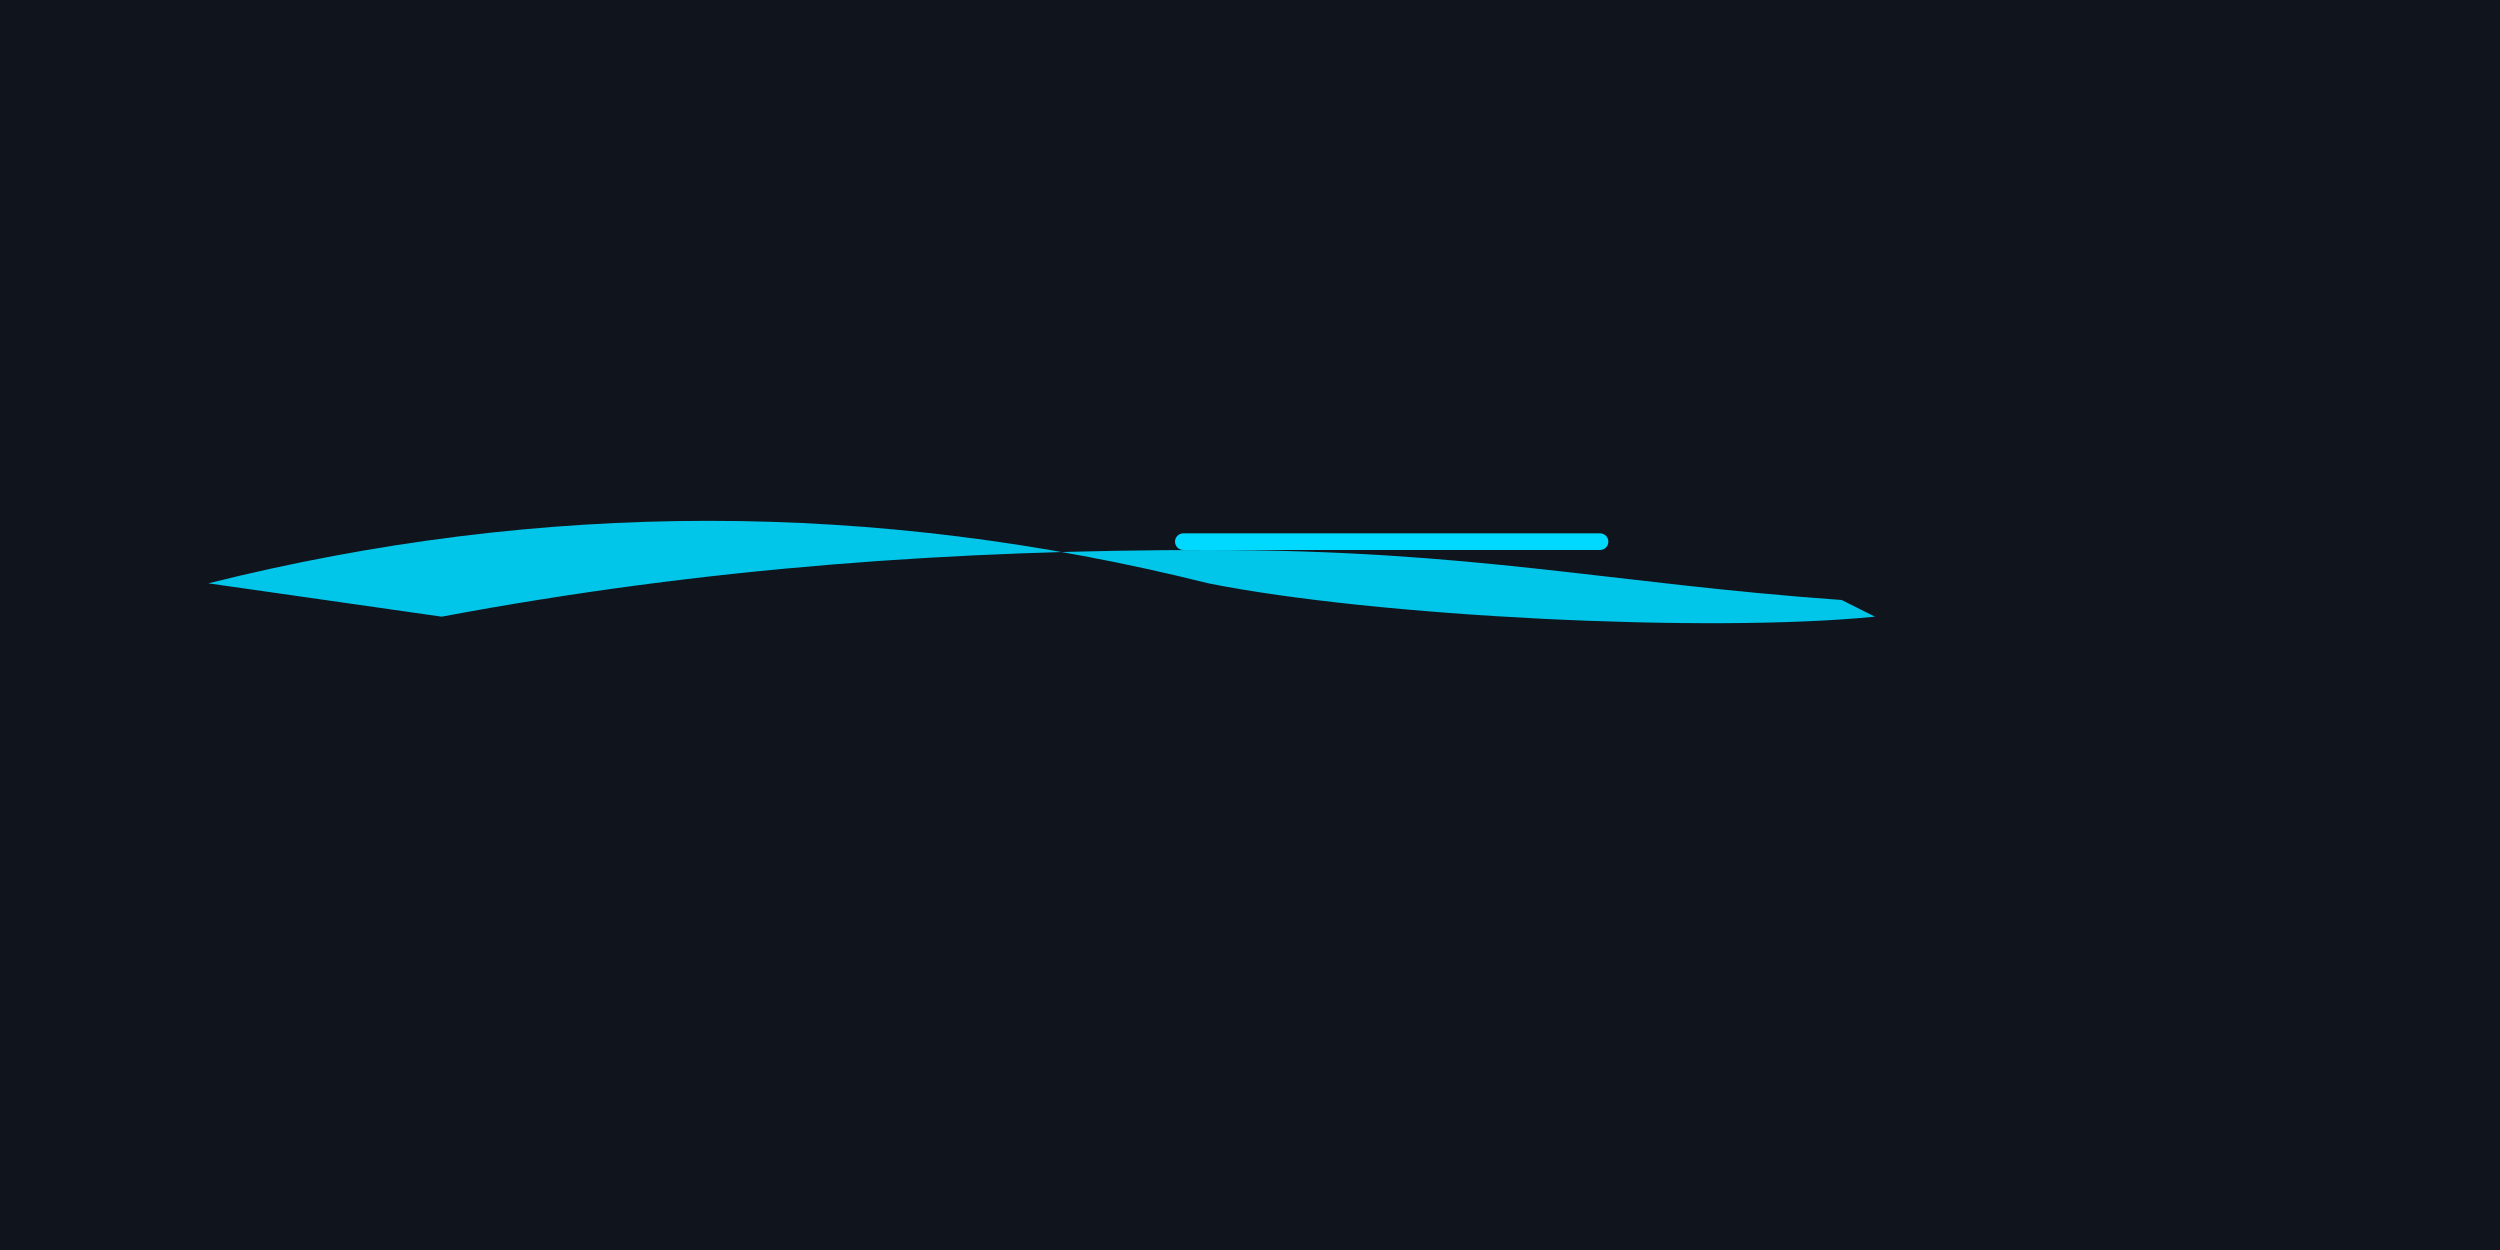
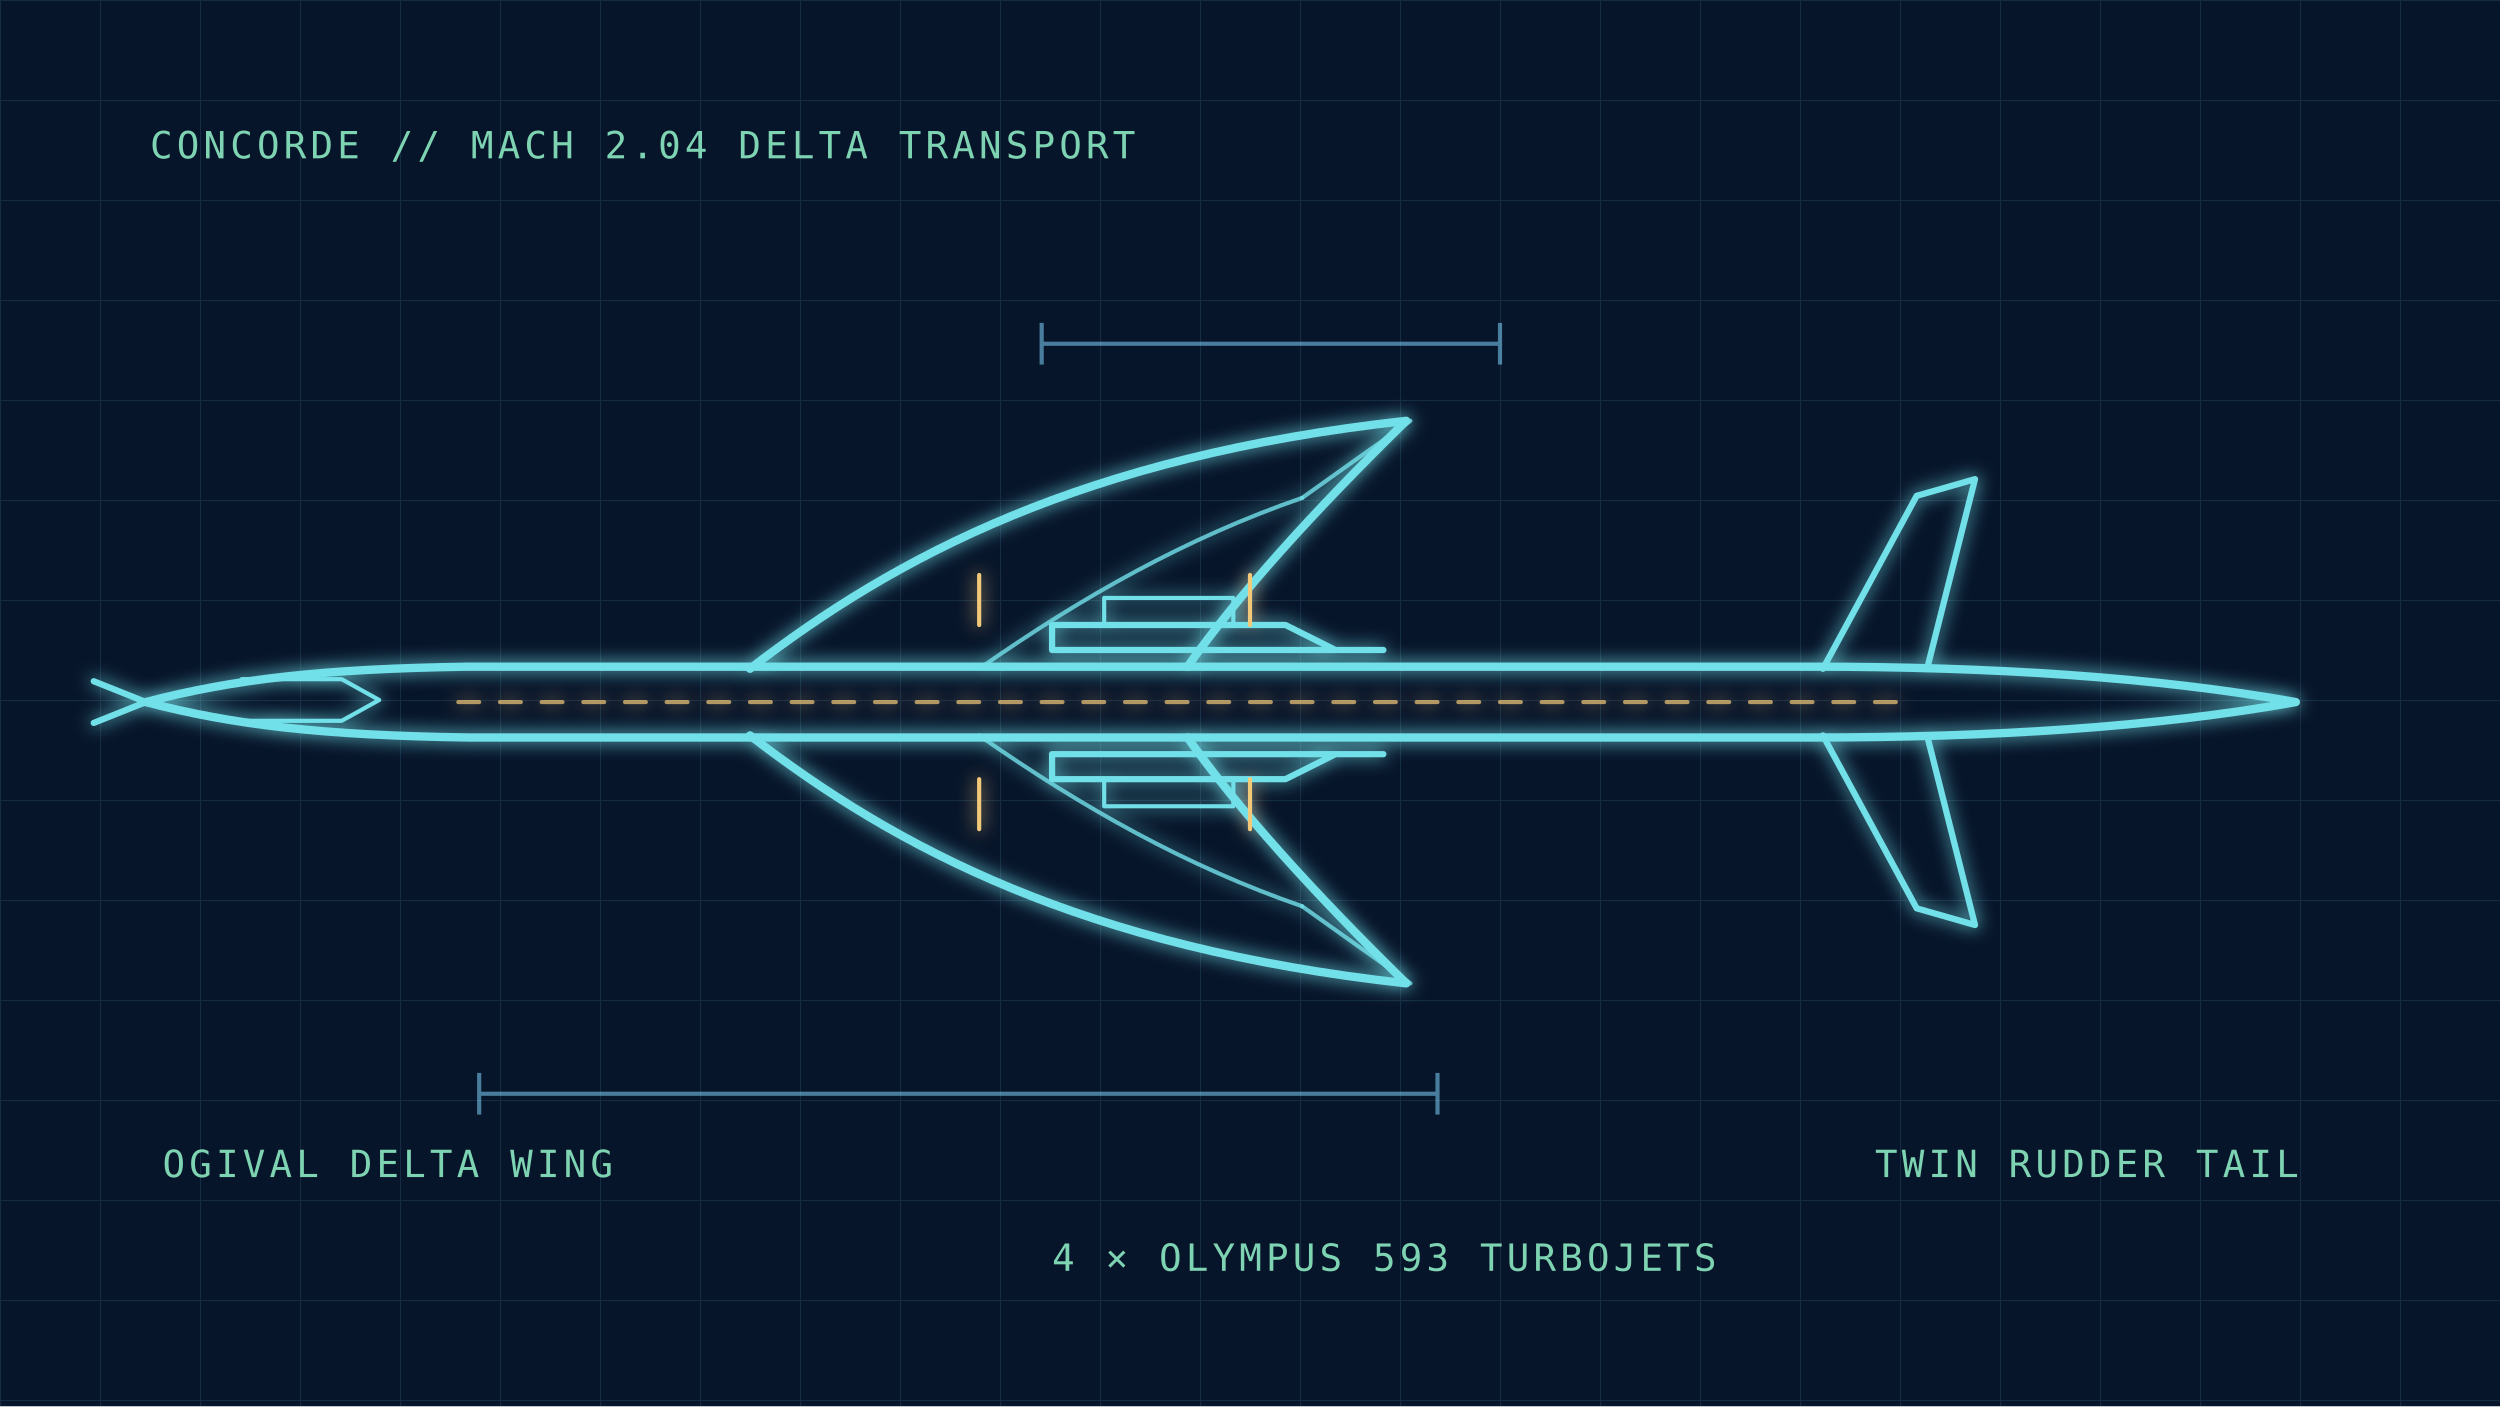
- <svg xmlns="http://www.w3.org/2000/svg" viewBox="0 0 1200 600">
-   <rect width="100%" height="100%" fill="#0F141D" />
-   <g transform="translate(100,200) scale(0.8)" fill="#00D9FF">
-     <path d="M0 100 C200 50 400 50 600 100 C700 120 900 130 1000 120 L980 110 C840 100 760 80 600 80 C450 80 300 90 140 120 Z" opacity="0.9" />
-     <rect x="580" y="70" width="260" height="10" rx="5" />
+ <svg xmlns="http://www.w3.org/2000/svg" viewBox="0 0 1200 675" role="img" aria-labelledby="title desc">
+   <defs>
+     <pattern id="grid" width="48" height="48" patternUnits="userSpaceOnUse">
+       <path d="M48 0H0V48" fill="none" stroke="#7dd3fc" stroke-opacity=".12" />
+     </pattern>
+     <filter id="glow">
+       <feGaussianBlur stdDeviation="4" result="blur" />
+       <feMerge>
+         <feMergeNode in="blur" />
+         <feMergeNode in="SourceGraphic" />
+       </feMerge>
+     </filter>
+   </defs>
+   <rect width="1200" height="675" fill="#07152a" />
+   <rect width="1200" height="675" fill="url(#grid)" />
+   <g fill="none" stroke="#72e0e8" stroke-linecap="round" stroke-linejoin="round" filter="url(#glow)">
+     <path d="M70 337 C112 326 155 321 225 320 L870 320 C956 320 1035 325 1102 337 C1035 349 956 354 870 354 L225 354 C155 353 112 348 70 337Z" stroke-width="4" />
+     <path d="M360 321 C430 267 520 219 675 202 C630 246 594 286 570 320" stroke-width="4" />
+     <path d="M360 353 C430 407 520 455 675 472 C630 428 594 388 570 354" stroke-width="4" />
+     <path d="M470 321 C520 286 570 258 625 239 M470 353 C520 388 570 416 625 435" stroke-width="2" opacity=".8" />
+     <path d="M625 239 677 202 M625 435 677 472" stroke-width="2" opacity=".8" />
+     <path d="M505 300h112l24 12H505Z M505 374h112l24-12H505Z" stroke-width="3" />
+     <path d="M530 300v-13h62v13 M530 374v13h62v-13" stroke-width="2" />
+     <path d="M642 312h22 M642 362h22" stroke-width="3" />
+     <path d="M875 321 920 238 948 230 925 321 M875 353 920 436 948 444 925 353" stroke-width="3" />
+     <path d="M70 337 45 347 70 337 45 327Z" stroke-width="3" />
+     <path d="M116 326h48l18 10-18 10h-48" stroke-width="2" />
+     <path d="M220 337h690" stroke="#f2c879" stroke-width="2" stroke-dasharray="10 10" opacity=".7" />
+     <path d="M470 300v-24 M600 300v-24 M470 374v24 M600 374v24" stroke="#f2c879" stroke-width="2" />
+   </g>
+   <g fill="#8be9c1" font-family="monospace" font-size="18" letter-spacing="2" opacity=".9">
+     <text x="72" y="76">CONCORDE // MACH 2.04 DELTA TRANSPORT</text>
+     <text x="78" y="565">OGIVAL DELTA WING</text>
+     <text x="505" y="610">4 × OLYMPUS 593 TURBOJETS</text>
+     <text x="900" y="565">TWIN RUDDER TAIL</text>
+   </g>
+   <g fill="none" stroke="#7dd3fc" stroke-width="2" opacity=".55">
+     <path d="M230 525h460M230 515v20M690 515v20" />
+     <path d="M500 165h220M500 155v20M720 155v20" />
  </g>
</svg>
